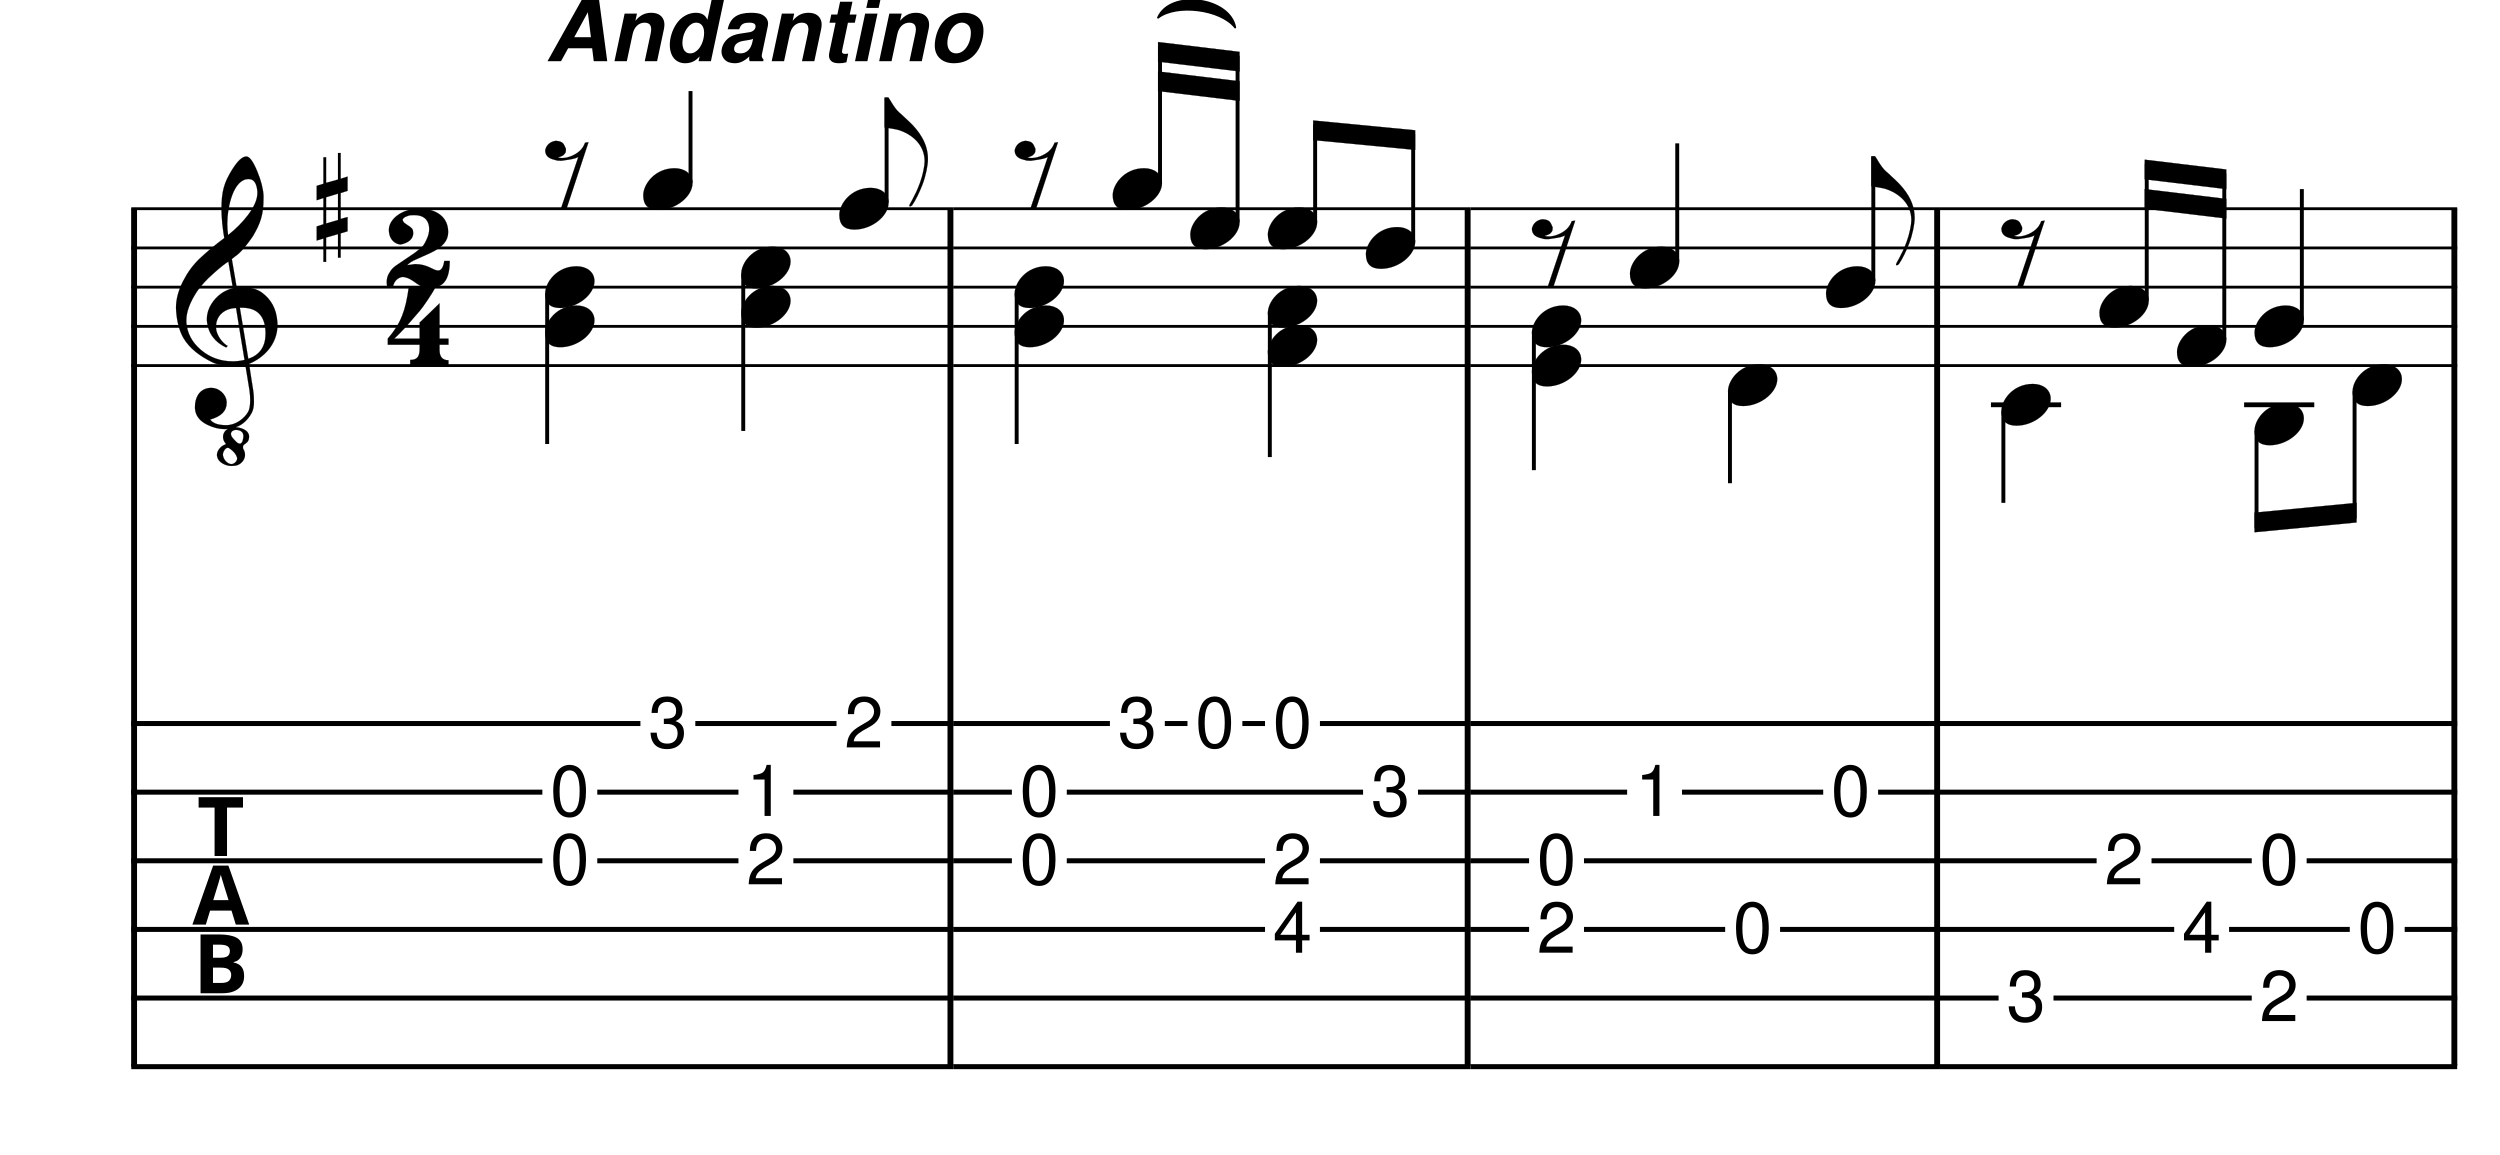
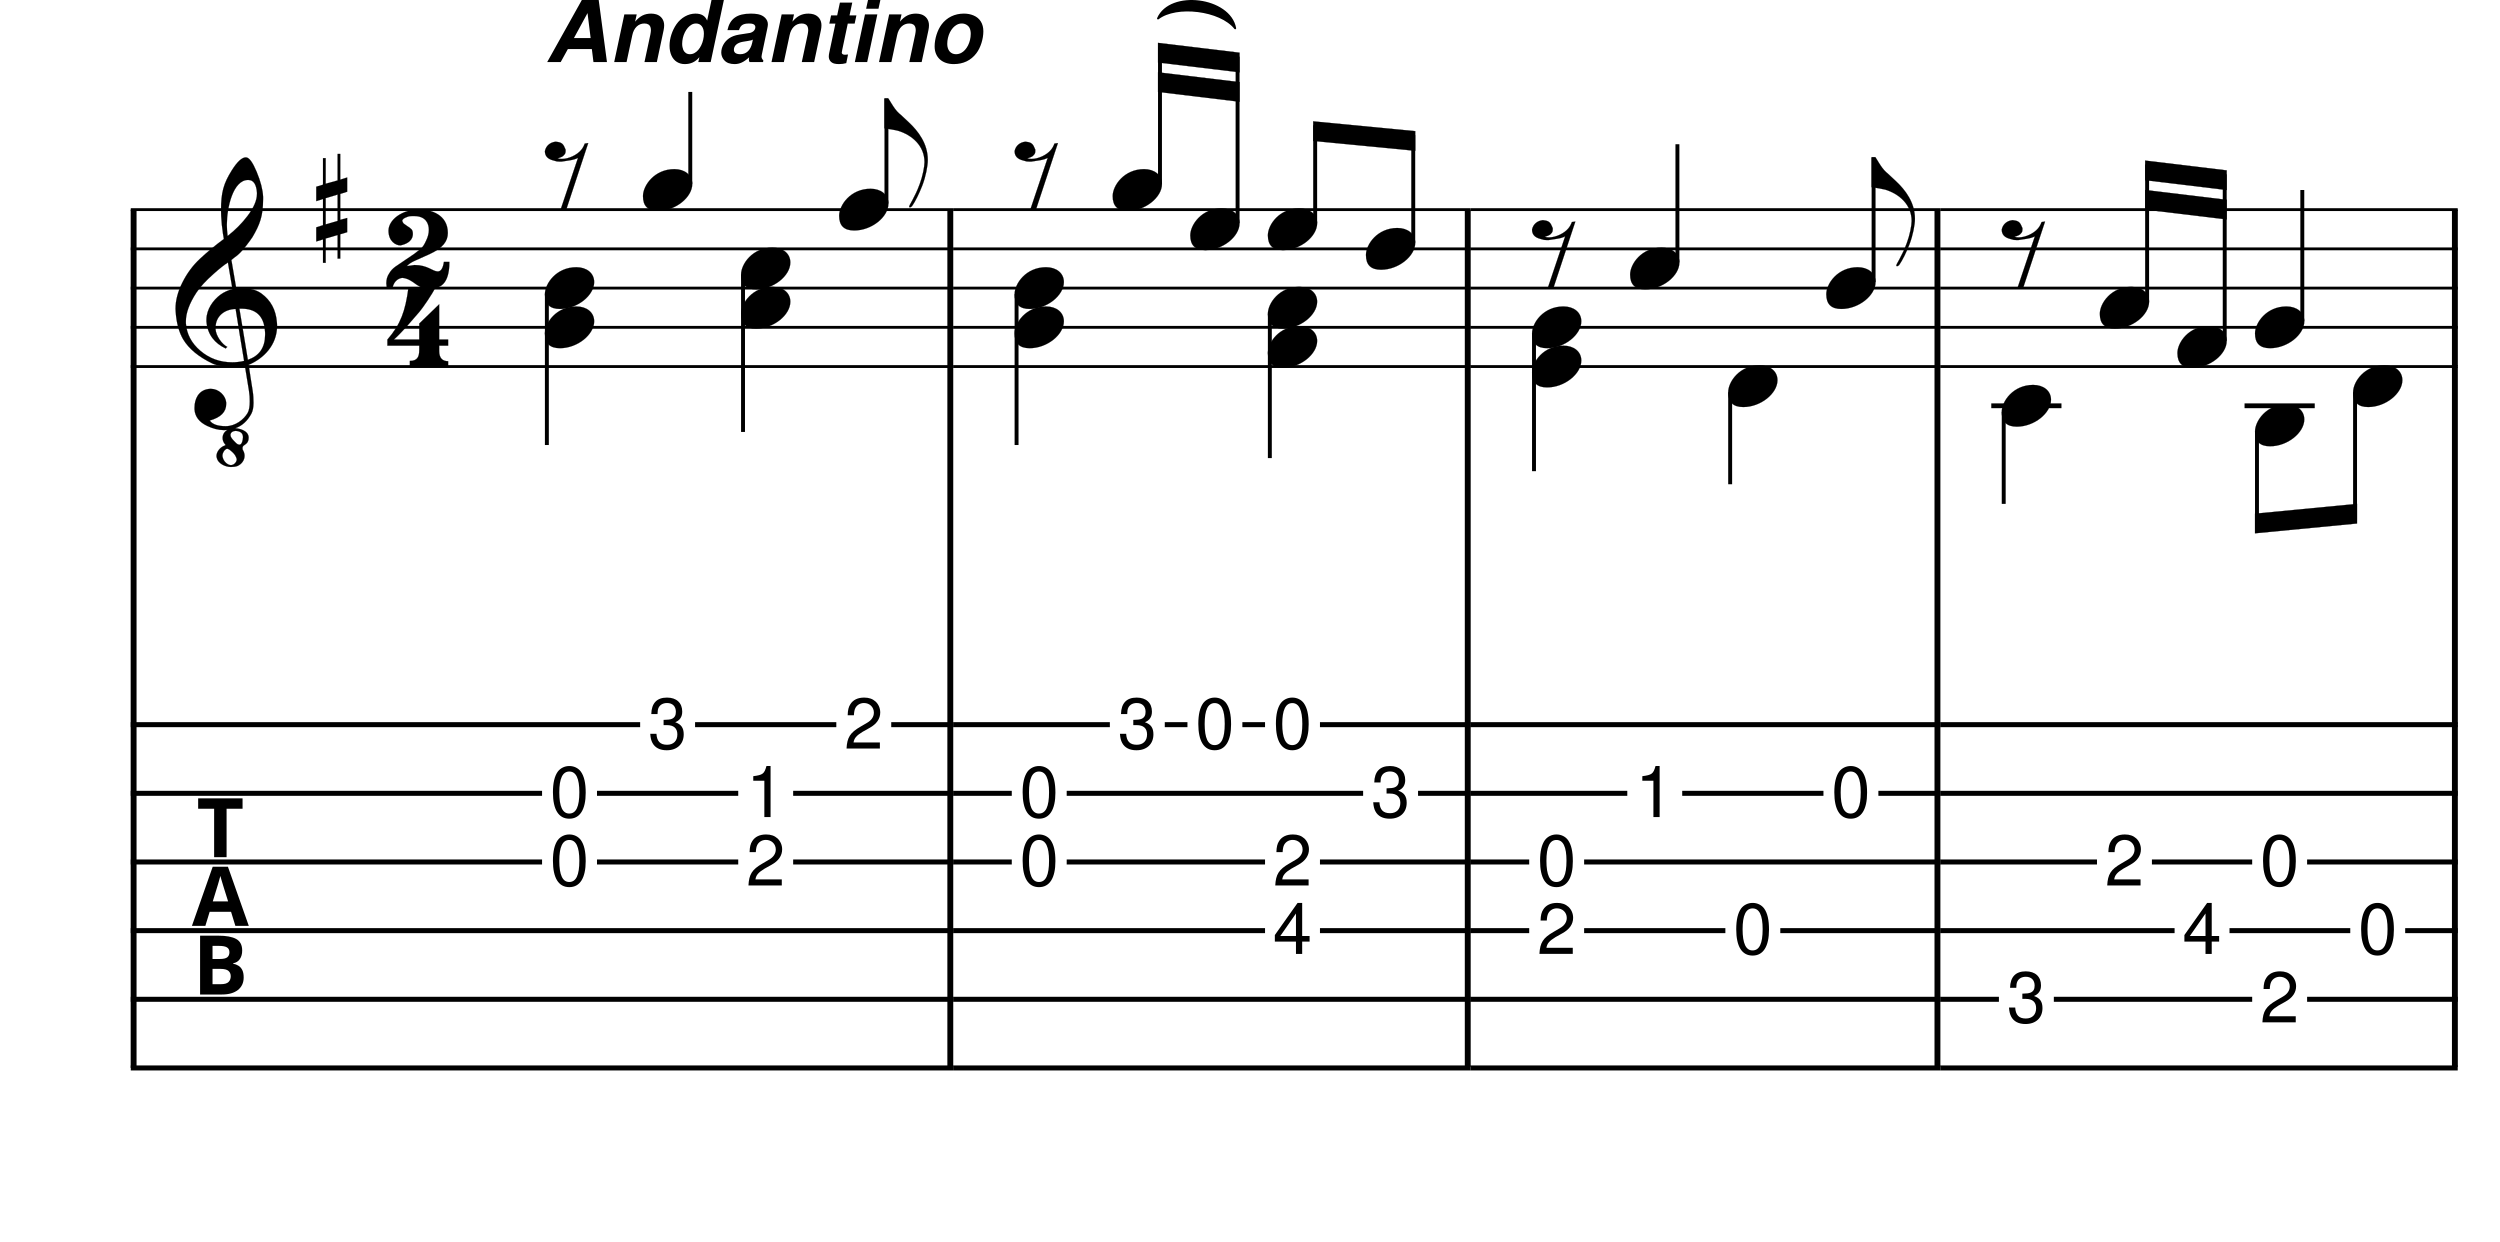
- <svg xmlns="http://www.w3.org/2000/svg" xmlns:xlink="http://www.w3.org/1999/xlink" viewBox="0 0 459 212" version="1.1" overflow="visible" id="w1es90yw">
+ <svg xmlns="http://www.w3.org/2000/svg" xmlns:xlink="http://www.w3.org/1999/xlink" viewBox="0 0 459 228" version="1.1" overflow="visible" id="x1m8pgwc">
  <defs>
-     <g id="E052-w1es90yw">
+     <g id="E052-x1m8pgwc">
      <path transform="scale(1,-1)" d="M382 117c-72 -2 -128 -47 -128 -120v-7c2 -46 43 -99 75 -115c-3 -2 -7 -5 -10 -10c-70 33 -116 88 -123 172v11c0 68 44 126 88 159c23 17 49 29 78 36l-29 170c-21 -13 -52 -37 -92 -73c-50 -44 -86 -84 -109 -119c-45 -69 -67 -130 -67 -182v-13 c5 -68 35 -127 93 -176s125 -73 203 -73c25 0 50 3 75 9c-19 111 -36 221 -54 331zM406 119l54 -326c73 25 110 78 110 161c0 7 0 15 -1 23c-7 95 -57 142 -151 142h-12zM461 939c-95 0 -135 -175 -135 -286c0 -24 2 -48 5 -71c50 39 92 82 127 128c40 53 60 100 60 140v8 c-4 53 -22 81 -55 81h-2zM441 -245c-23 -4 -48 -6 -76 -6c-59 0 -102 7 -130 20c-88 42 -150 93 -187 154c-26 44 -43 103 -48 176c0 6 -1 13 -1 19c0 54 15 111 45 170c29 57 65 106 110 148s96 85 153 127c-3 16 -8 46 -13 92c-4 43 -5 73 -5 89c0 117 16 172 69 257 c34 54 64 82 89 82c21 0 43 -30 69 -92s39 -115 41 -159v-15c0 -109 -21 -162 -67 -241c-13 -20 -63 -90 -98 -118c-13 -9 -25 -19 -37 -29l31 -181c8 1 18 2 28 2c58 0 102 -12 133 -35c59 -43 92 -104 98 -184c1 -7 1 -15 1 -22c0 -123 -87 -209 -181 -248 c8 -57 17 -110 25 -162c5 -31 6 -58 6 -80c0 -30 -5 -53 -14 -70c-25 -46 -59 -77 -102 -92c21 -1 85 -13 85 -60c0 -35 -22 -43 -31 -50c-6 -5 -8 -10 -8 -16s0 -11 4 -16c6 -11 9 -22 9 -34c0 -27 -18 -53 -46 -65c-11 -4 -27 -6 -41 -6c-34 0 -82 21 -90 58 c-1 5 -2 8 -2 12c0 28 25 57 51 66c4 1 6 2 6 5c0 2 -1 3 -2 3c-11 13 -16 27 -16 41c0 21 11 40 30 51h-5c-5 0 -11 -1 -16 -1c-37 0 -72 10 -108 27c-50 24 -77 59 -80 105v11c0 29 7 55 20 76c18 28 45 42 79 44h6c49 0 93 -42 97 -87v-9c0 -51 -34 -86 -105 -106 c17 -24 51 -36 102 -36c62 0 116 43 140 85c9 16 13 41 13 74c0 20 -1 42 -5 67c-8 53 -18 106 -26 159zM315 -781c-3 -2 -6 -5 -7 -8c-6 -8 -10 -19 -10 -30c0 -2 0 -4 1 -7c7 -32 34 -52 53 -52c20 0 37 20 37 36c0 5 -2 9 -4 14c-5 13 -14 24 -25 34c-6 5 -11 10 -17 14 c-4 2 -9 6 -14 6c-6 0 -11 -3 -14 -7zM349 -685c0 -14 10 -25 18 -34c8 -8 16 -18 26 -25c5 -2 10 -4 13 -4c17 0 22 30 23 48c0 9 -3 20 -9 26c-8 9 -23 14 -40 14c-15 -1 -29 -8 -31 -25z" />
    </g>
-     <g id="E262-w1es90yw">
+     <g id="E262-x1m8pgwc">
      <path transform="scale(1,-1)" d="M136 186v169h17v-164l44 14v-91l-44 -14v-165l44 12v-91l-44 -13v-155h-17v150l-76 -22v-155h-17v149l-43 -13v90l43 14v167l-43 -14v92l43 13v169h17v-163zM60 73v-167l76 22v168z" />
    </g>
-     <g id="E082-w1es90yw">
+     <g id="E082-x1m8pgwc">
      <path transform="scale(1,-1)" d="M124 -185c-18 0 -55 -14 -65 -65h-36l-3 30c0 25 6 45 18 63c11 19 22 30 39 43l121 82l37 29c15 11 27 29 38 54c12 24 18 47 18 70c0 40 -19 88 -94 88c-25 0 -32 0 -50 -8c-14 -5 -23 -12 -26 -22c3 -9 7 -15 10 -18l24 -17c12 -7 17 -11 27 -21c5 -7 7 -16 7 -27 c0 -12 0 -57 -79 -74c-30 0 -76 26 -76 94c0 66 81 135 197 135c72 0 181 -32 181 -150c0 -53 -32 -95 -113 -133l-91 -41c-26 -11 -45 -23 -57 -37l49 7c84 0 115 -41 148 -41c20 0 33 20 39 61h35c0 -152 -68 -168 -114 -168c-17 0 -65 0 -79 7h10l-28 17 c-49 37 -69 40 -87 42z" />
    </g>
-     <g id="E084-w1es90yw">
+     <g id="E084-x1m8pgwc">
      <path transform="scale(1,-1)" d="M20 -78c84 97 114 180 134 329h170c-13 -32 -82 -132 -99 -151l-84 -97c-33 -36 -59 -63 -80 -81h162v102l127 123v-225h57v-39h-57v-34c0 -43 19 -65 57 -65v-34h-244v36c48 0 60 26 60 70v27h-203v39z" />
    </g>
-     <g id="E4E6-w1es90yw">
+     <g id="E4E6-x1m8pgwc">
      <path transform="scale(1,-1)" d="M0 123c7 34 33 56 69 60c29 -3 43 -9 53 -29c4 -8 7 -15 10 -22c0 -21 -1 -25 -11 -35c-5 -8 -18 -14 -40 -20l12 -3l15 -1c44 0 97 26 122 56c10 11 18 26 24 42c7 1 15 2 22 3l-140 -424h-36l111 330c-10 -6 -27 -12 -53 -16l-52 -8h-10l-20 1c-1 0 -8 3 -21 6 c-37 9 -55 28 -55 60z" />
    </g>
-     <g id="E0A4-w1es90yw">
+     <g id="E0A4-x1m8pgwc">
      <path transform="scale(1,-1)" d="M0 -39c0 68 73 172 200 172c66 0 114 -37 114 -95c0 -84 -106 -171 -218 -171c-64 0 -96 30 -96 94z" />
    </g>
-     <g id="E240-w1es90yw">
+     <g id="E240-x1m8pgwc">
      <path transform="scale(1,-1)" d="M179 -646c15 29 29 55 46 102c18 49 30 108 30 138c0 105 -80 173 -168 200c-18 5 -47 9 -87 16v190h22c8 0 33 -61 71 -95c4 -3 -2 3 61 -56c62 -58 122 -137 122 -241c0 -38 -13 -106 -35 -163c-20 -51 -43 -99 -66 -132c-6 -5 -10 -7 -13 -7s-5 2 -5 5l4 10 c1 3 14 25 18 33z" />
    </g>
-     <g id="E06D-w1es90yw">
+     <g id="E06D-x1m8pgwc">
      <path transform="scale(1,-1)" d="M18 697v53h369v-53h-154v-418h-60v418h-155zM111 -94l-50 -141h-64l168 470h78l165 -470h-67l-49 141h-181zM276 -43l-73 214l-77 -214h150zM27 -750v471h191c89 0 139 -51 139 -120c0 -47 -22 -82 -65 -102c60 -23 86 -58 86 -114c0 -78 -54 -135 -139 -135h-212z M203 -332h-116v-150h116c67 0 94 27 94 75s-27 75 -94 75zM234 -535h-147v-162h147c56 0 84 36 84 81c0 46 -28 81 -84 81z" />
    </g>
-     <g id="E242-w1es90yw">
+     <g id="E242-x1m8pgwc">
      <path transform="scale(1,-1)" d="M206 -748c32 48 49 100 49 149c0 89 -55 168 -168 203c-18 5 -47 9 -87 16v190v190h22c8 0 33 -61 71 -95c4 -3 -2 3 61 -56c62 -58 122 -137 122 -241c0 -32 -7 -65 -17 -96c11 -29 17 -60 17 -94c0 -71 -32 -148 -67 -190c-6 -5 -10 -7 -13 -7s-5 2 -5 5l4 10 c1 3 6 8 11 16zM248 -463c4 18 7 38 7 57c0 105 -80 173 -168 200c-11 3 -27 6 -47 9c9 -17 23 -61 53 -88c4 -3 -2 3 61 -56c36 -33 71 -74 94 -122z" />
    </g>
+     <g id="E241-x1m8pgwc">
+       <path transform="scale(1,-1)" d="M179 646c-4 8 -17 30 -18 33l-4 10c0 3 2 5 5 5s7 -2 13 -7c23 -33 46 -81 66 -132c22 -57 35 -125 35 -163c0 -104 -60 -183 -122 -241c-63 -59 -57 -53 -61 -56c-38 -34 -63 -95 -71 -95h-22v190c40 7 69 11 87 16c88 27 168 95 168 200c0 30 -12 89 -30 138 c-17 47 -31 73 -46 102z" />
+     </g>
  </defs>
-   <style type="text/css">#w1es90yw g.ending, #w1es90yw g.fing, #w1es90yw g.reh, #w1es90yw g.tempo {font-weight:bold;}#w1es90yw g.dir, #w1es90yw g.dynam, #w1es90yw g.mNum {font-style:italic;}#w1es90yw g.label {font-weight:normal;}#w1es90yw ellipse, #w1es90yw path, #w1es90yw polygon, #w1es90yw polyline, #w1es90yw rect {stroke:currentColor}#w1es90yw g.cursor {fill:dodgerblue; color:dodgerblue;}#w1es90yw g.cursor.chord {fill:limegreen; color:limegreen;}</style>
-   <svg class="definition-scale" color="black" font-family="Helvetica, Arial, DejaVu Sans, sans-serif" viewBox="0 0 11470 5300">
+   <style type="text/css">#x1m8pgwc g.ending, #x1m8pgwc g.fing, #x1m8pgwc g.reh, #x1m8pgwc g.tempo {font-weight:bold;}#x1m8pgwc g.dir, #x1m8pgwc g.dynam, #x1m8pgwc g.mNum {font-style:italic;}#x1m8pgwc g.label {font-weight:normal;}#x1m8pgwc ellipse, #x1m8pgwc path, #x1m8pgwc polygon, #x1m8pgwc polyline, #x1m8pgwc rect {stroke:currentColor}#x1m8pgwc g.cursor {fill:dodgerblue; color:dodgerblue;}#x1m8pgwc g.cursor.chord {fill:limegreen; color:limegreen;}</style>
+   <svg class="definition-scale" color="black" font-family="Helvetica, Arial, DejaVu Sans, sans-serif" viewBox="0 0 11470 5690">
    <g class="page-margin" transform="translate(600, 0)">
      <g data-class="score" class="score pageMilestone">
            </g>
      <g data-class="system" class="system">
        <path d="M13 958 L13 4896" stroke-width="27" />
        <g data-class="measure" class="measure">
          <g data-class="staff" class="staff">
            <path d="M0 958 L3773 958" stroke-width="13" />
            <path d="M0 1138 L3773 1138" stroke-width="13" />
            <path d="M0 1318 L3773 1318" stroke-width="13" />
            <path d="M0 1498 L3773 1498" stroke-width="13" />
            <path d="M0 1678 L3773 1678" stroke-width="13" />
            <g data-class="clef" class="clef">
-               <use xlink:href="#E052-w1es90yw" transform="translate(206, 1498) scale(0.72, 0.72)" />
+               <use xlink:href="#E052-x1m8pgwc" transform="translate(206, 1498) scale(0.72, 0.72)" />
            </g>
            <g data-class="keySig" class="keySig">
              <g data-class="keyAccid" class="keyAccid">
-                 <use xlink:href="#E262-w1es90yw" transform="translate(851, 958) scale(0.72, 0.72)" />
+                 <use xlink:href="#E262-x1m8pgwc" transform="translate(851, 958) scale(0.72, 0.72)" />
              </g>
            </g>
            <g data-class="meterSig" class="meterSig">
-               <use xlink:href="#E082-w1es90yw" transform="translate(1158, 1138) scale(0.72, 0.72)" />
-               <use xlink:href="#E084-w1es90yw" transform="translate(1163, 1498) scale(0.72, 0.72)" />
+               <use xlink:href="#E082-x1m8pgwc" transform="translate(1158, 1138) scale(0.72, 0.72)" />
+               <use xlink:href="#E084-x1m8pgwc" transform="translate(1163, 1498) scale(0.72, 0.72)" />
            </g>
            <g data-class="layer" class="layer">
              <g data-class="rest" class="rest">
-                 <use xlink:href="#E4E6-w1es90yw" transform="translate(1900, 778) scale(0.72, 0.72)" />
+                 <use xlink:href="#E4E6-x1m8pgwc" transform="translate(1900, 778) scale(0.72, 0.72)" />
              </g>
              <g data-class="note" class="note">
                <g data-class="notehead" class="notehead">
-                   <use xlink:href="#E0A4-w1es90yw" transform="translate(2350, 868) scale(0.72, 0.72)" />
+                   <use xlink:href="#E0A4-x1m8pgwc" transform="translate(2350, 868) scale(0.72, 0.72)" />
                </g>
                <g data-class="stem" class="stem">
                  <path d="M2567 840 L2567 418" stroke-width="18" />
                </g>
              </g>
              <g data-class="note" class="note">
                <g data-class="notehead" class="notehead">
-                   <use xlink:href="#E0A4-w1es90yw" transform="translate(3250, 958) scale(0.72, 0.72)" />
+                   <use xlink:href="#E0A4-x1m8pgwc" transform="translate(3250, 958) scale(0.72, 0.72)" />
                </g>
                <g data-class="stem" class="stem">
                  <path d="M3467 930 L3467 448" stroke-width="18" />
                  <g data-class="flag" class="flag">
-                     <use xlink:href="#E240-w1es90yw" transform="translate(3458, 448) scale(0.72, 0.72)" />
+                     <use xlink:href="#E240-x1m8pgwc" transform="translate(3458, 448) scale(0.72, 0.72)" />
                  </g>
                </g>
                <g data-class="accid" class="accid" />
              </g>
            </g>
            <g data-class="layer" class="layer">
              <g data-class="chord" class="chord">
                <g data-class="stem" class="stem">
                  <path d="M1909 1346 L1909 2038" stroke-width="18" />
                </g>
                <g data-class="note" class="note">
                  <g data-class="notehead" class="notehead">
-                     <use xlink:href="#E0A4-w1es90yw" transform="translate(1900, 1498) scale(0.72, 0.72)" />
-                   </g>
-                 </g>
-                 <g data-class="note" class="note">
-                   <g data-class="notehead" class="notehead">
-                     <use xlink:href="#E0A4-w1es90yw" transform="translate(1900, 1318) scale(0.72, 0.72)" />
+                     <use xlink:href="#E0A4-x1m8pgwc" transform="translate(1900, 1498) scale(0.72, 0.72)" />
+                   </g>
+                 </g>
+                 <g data-class="note" class="note">
+                   <g data-class="notehead" class="notehead">
+                     <use xlink:href="#E0A4-x1m8pgwc" transform="translate(1900, 1318) scale(0.72, 0.72)" />
                  </g>
                </g>
              </g>
              <g data-class="chord" class="chord">
                <g data-class="stem" class="stem">
                  <path d="M2809 1256 L2809 1978" stroke-width="18" />
                </g>
                <g data-class="note" class="note">
                  <g data-class="notehead" class="notehead">
-                     <use xlink:href="#E0A4-w1es90yw" transform="translate(2800, 1408) scale(0.72, 0.72)" />
-                   </g>
-                 </g>
-                 <g data-class="note" class="note">
-                   <g data-class="notehead" class="notehead">
-                     <use xlink:href="#E0A4-w1es90yw" transform="translate(2800, 1228) scale(0.72, 0.72)" />
+                     <use xlink:href="#E0A4-x1m8pgwc" transform="translate(2800, 1408) scale(0.72, 0.72)" />
+                   </g>
+                 </g>
+                 <g data-class="note" class="note">
+                   <g data-class="notehead" class="notehead">
+                     <use xlink:href="#E0A4-x1m8pgwc" transform="translate(2800, 1228) scale(0.72, 0.72)" />
                  </g>
                </g>
              </g>
            </g>
          </g>
          <g data-class="staff" class="staff">
            <path d="M0 3321 L2337 3321" stroke-width="23" />
            <path d="M2589 3321 L3237 3321" stroke-width="23" />
            <path d="M3489 3321 L3773 3321" stroke-width="23" />
            <path d="M0 3636 L1887 3636" stroke-width="23" />
            <path d="M2139 3636 L2787 3636" stroke-width="23" />
            <path d="M3039 3636 L3773 3636" stroke-width="23" />
            <path d="M0 3951 L1887 3951" stroke-width="23" />
            <path d="M2139 3951 L2787 3951" stroke-width="23" />
            <path d="M3039 3951 L3773 3951" stroke-width="23" />
            <path d="M0 4266 L3773 4266" stroke-width="23" />
            <path d="M0 4581 L3773 4581" stroke-width="23" />
            <path d="M0 4896 L3773 4896" stroke-width="23" />
            <g data-class="clef" class="clef">
              <text x="411" y="3929" text-anchor="middle" font-family="sans-serif" font-weight="bold" font-size="378px" fill="#000000" stroke="none">T</text>
              <text x="411" y="4244" text-anchor="middle" font-family="sans-serif" font-weight="bold" font-size="378px" fill="#000000" stroke="none">A</text>
              <text x="411" y="4559" text-anchor="middle" font-family="sans-serif" font-weight="bold" font-size="378px" fill="#000000" stroke="none">B</text>
            </g>
            <g data-class="layer" class="layer">
              <g data-class="space" class="space" />
              <g data-class="tabGrp" class="tabGrp">
                <g data-class="tabDurSym" class="tabDurSym">
                  <g data-class="stem" class="stem">
                    <path d="M2463 3164 L2463 2536" stroke-width="31" />
                  </g>
                </g>
                <g data-class="note" class="note">
                  <text x="2463" y="3431" text-anchor="middle" font-size="0px">
                    <tspan font-size="324px">3</tspan>
                  </text>
                </g>
              </g>
              <g data-class="tabGrp" class="tabGrp">
                <g data-class="tabDurSym" class="tabDurSym">
                  <g data-class="stem" class="stem">
                    <path d="M3363 3164 L3363 2536" stroke-width="31" />
                    <g data-class="flag" class="flag">
-                       <use xlink:href="#E240-w1es90yw" transform="translate(3348, 2536) scale(0.72, 0.72)" />
+                       <use xlink:href="#E240-x1m8pgwc" transform="translate(3348, 2536) scale(0.72, 0.72)" />
                    </g>
                  </g>
                </g>
                <g data-class="note" class="note">
                  <text x="3363" y="3431" text-anchor="middle" font-size="0px">
                    <tspan font-size="324px">2</tspan>
                  </text>
                  <g data-class="accid" class="accid" />
                </g>
              </g>
            </g>
            <g data-class="layer" class="layer">
              <g data-class="tabGrp" class="tabGrp">
                <g data-class="tabDurSym" class="tabDurSym">
                  <g data-class="stem" class="stem">
-                     <path d="M2013 3164 L2013 2536" stroke-width="31" />
+                     <path d="M2013 5053 L2013 5681" stroke-width="31" />
                  </g>
                </g>
                <g data-class="note" class="note">
                  <text x="2013" y="3745" text-anchor="middle" font-size="0px">
                    <tspan font-size="324px">0</tspan>
                  </text>
                </g>
                <g data-class="note" class="note">
                  <text x="2013" y="4059" text-anchor="middle" font-size="0px">
                    <tspan font-size="324px">0</tspan>
                  </text>
                </g>
              </g>
              <g data-class="tabGrp" class="tabGrp">
                <g data-class="tabDurSym" class="tabDurSym">
                  <g data-class="stem" class="stem">
-                     <path d="M2913 3164 L2913 2536" stroke-width="31" />
+                     <path d="M2913 5053 L2913 5681" stroke-width="31" />
                  </g>
                </g>
                <g data-class="note" class="note">
                  <text x="2913" y="3745" text-anchor="middle" font-size="0px">
                    <tspan font-size="324px">1</tspan>
                  </text>
                </g>
                <g data-class="note" class="note">
                  <text x="2913" y="4059" text-anchor="middle" font-size="0px">
                    <tspan font-size="324px">2</tspan>
                  </text>
                </g>
              </g>
            </g>
          </g>
          <g data-class="dir" class="dir">
            <text x="1900" y="281" font-size="0px">
              <tspan data-class="rend" class="rend" font-weight="bold">
                <tspan data-class="text" class="text">
                  <tspan font-size="405px">Andantino</tspan>
                </tspan>
              </tspan>
            </text>
          </g>
          <g data-class="barLine" class="barLine">
            <path d="M3760 958 L3760 1678" stroke-width="27" />
            <path d="M3760 3321 L3760 4891" stroke-width="27" />
            <path d="M3760 1678 L3760 3321" stroke-width="27" />
          </g>
        </g>
        <g data-class="measure" class="measure">
          <g data-class="staff" class="staff">
            <path d="M3773 958 L6147 958" stroke-width="13" />
            <path d="M3773 1138 L6147 1138" stroke-width="13" />
            <path d="M3773 1318 L6147 1318" stroke-width="13" />
            <path d="M3773 1498 L6147 1498" stroke-width="13" />
            <path d="M3773 1678 L6147 1678" stroke-width="13" />
            <g data-class="layer" class="layer">
              <g data-class="rest" class="rest">
-                 <use xlink:href="#E4E6-w1es90yw" transform="translate(4055, 778) scale(0.72, 0.72)" />
+                 <use xlink:href="#E4E6-x1m8pgwc" transform="translate(4055, 778) scale(0.72, 0.72)" />
              </g>
              <g data-class="beam" class="beam">
                <polygon points="4713,193 5087,238 5087,328 4713,283" />
                <polygon points="4713,328 5087,373 5087,463 4713,418" />
                <g data-class="note" class="note">
                  <g data-class="notehead" class="notehead">
-                     <use xlink:href="#E0A4-w1es90yw" transform="translate(4505, 868) scale(0.72, 0.72)" />
+                     <use xlink:href="#E0A4-x1m8pgwc" transform="translate(4505, 868) scale(0.72, 0.72)" />
                  </g>
                  <g data-class="stem" class="stem">
                    <path d="M4722 840 L4722 211" stroke-width="18" />
                  </g>
                </g>
                <g data-class="note" class="note">
                  <g data-class="notehead" class="notehead">
-                     <use xlink:href="#E0A4-w1es90yw" transform="translate(4861, 1048) scale(0.72, 0.72)" />
+                     <use xlink:href="#E0A4-x1m8pgwc" transform="translate(4861, 1048) scale(0.72, 0.72)" />
                  </g>
                  <g data-class="stem" class="stem">
                    <path d="M5078 1020 L5078 256" stroke-width="18" />
                  </g>
                </g>
              </g>
              <g data-class="beam" class="beam">
                <polygon points="5425,553 5893,598 5893,688 5425,643" />
                <g data-class="note" class="note">
                  <g data-class="notehead" class="notehead">
-                     <use xlink:href="#E0A4-w1es90yw" transform="translate(5217, 1048) scale(0.72, 0.72)" />
+                     <use xlink:href="#E0A4-x1m8pgwc" transform="translate(5217, 1048) scale(0.72, 0.72)" />
                  </g>
                  <g data-class="stem" class="stem">
                    <path d="M5434 1020 L5434 571" stroke-width="18" />
                  </g>
                </g>
                <g data-class="note" class="note">
                  <g data-class="notehead" class="notehead">
-                     <use xlink:href="#E0A4-w1es90yw" transform="translate(5667, 1138) scale(0.72, 0.72)" />
+                     <use xlink:href="#E0A4-x1m8pgwc" transform="translate(5667, 1138) scale(0.72, 0.72)" />
                  </g>
                  <g data-class="stem" class="stem">
                    <path d="M5884 1110 L5884 616" stroke-width="18" />
                  </g>
                </g>
              </g>
            </g>
            <g data-class="layer" class="layer">
              <g data-class="chord" class="chord">
                <g data-class="stem" class="stem">
                  <path d="M4064 1346 L4064 2038" stroke-width="18" />
                </g>
                <g data-class="note" class="note">
                  <g data-class="notehead" class="notehead">
-                     <use xlink:href="#E0A4-w1es90yw" transform="translate(4055, 1498) scale(0.72, 0.72)" />
-                   </g>
-                 </g>
-                 <g data-class="note" class="note">
-                   <g data-class="notehead" class="notehead">
-                     <use xlink:href="#E0A4-w1es90yw" transform="translate(4055, 1318) scale(0.72, 0.72)" />
+                     <use xlink:href="#E0A4-x1m8pgwc" transform="translate(4055, 1498) scale(0.72, 0.72)" />
+                   </g>
+                 </g>
+                 <g data-class="note" class="note">
+                   <g data-class="notehead" class="notehead">
+                     <use xlink:href="#E0A4-x1m8pgwc" transform="translate(4055, 1318) scale(0.72, 0.72)" />
                  </g>
                </g>
              </g>
              <g data-class="chord" class="chord">
                <g data-class="stem" class="stem">
                  <path d="M5226 1436 L5226 2098" stroke-width="18" />
                </g>
                <g data-class="note" class="note">
                  <g data-class="notehead" class="notehead">
-                     <use xlink:href="#E0A4-w1es90yw" transform="translate(5217, 1588) scale(0.72, 0.72)" />
+                     <use xlink:href="#E0A4-x1m8pgwc" transform="translate(5217, 1588) scale(0.72, 0.72)" />
                  </g>
                  <g data-class="accid" class="accid" />
                </g>
                <g data-class="note" class="note">
                  <g data-class="notehead" class="notehead">
-                     <use xlink:href="#E0A4-w1es90yw" transform="translate(5217, 1408) scale(0.72, 0.72)" />
+                     <use xlink:href="#E0A4-x1m8pgwc" transform="translate(5217, 1408) scale(0.72, 0.72)" />
                  </g>
                </g>
              </g>
            </g>
          </g>
          <g data-class="staff" class="staff">
            <path d="M3773 3321 L4492 3321" stroke-width="23" />
            <path d="M4744 3321 L4848 3321" stroke-width="23" />
            <path d="M5100 3321 L5204 3321" stroke-width="23" />
            <path d="M5456 3321 L6147 3321" stroke-width="23" />
            <path d="M3773 3636 L4042 3636" stroke-width="23" />
            <path d="M4294 3636 L5654 3636" stroke-width="23" />
            <path d="M5906 3636 L6147 3636" stroke-width="23" />
            <path d="M3773 3951 L4042 3951" stroke-width="23" />
            <path d="M4294 3951 L5204 3951" stroke-width="23" />
            <path d="M5456 3951 L6147 3951" stroke-width="23" />
            <path d="M3773 4266 L5204 4266" stroke-width="23" />
            <path d="M5456 4266 L6147 4266" stroke-width="23" />
            <path d="M3773 4581 L6147 4581" stroke-width="23" />
            <path d="M3773 4896 L6147 4896" stroke-width="23" />
            <g data-class="layer" class="layer">
              <g data-class="space" class="space" />
              <g data-class="tabGrp" class="tabGrp">
                <g data-class="tabDurSym" class="tabDurSym">
                  <g data-class="stem" class="stem">
                    <path d="M4618 3164 L4618 2536" stroke-width="31" />
                    <g data-class="flag" class="flag">
-                       <use xlink:href="#E242-w1es90yw" transform="translate(4603, 2536) scale(0.72, 0.72)" />
+                       <use xlink:href="#E242-x1m8pgwc" transform="translate(4603, 2536) scale(0.72, 0.72)" />
                    </g>
                  </g>
                </g>
                <g data-class="note" class="note">
                  <text x="4618" y="3431" text-anchor="middle" font-size="0px">
                    <tspan font-size="324px">3</tspan>
                  </text>
                </g>
              </g>
              <g data-class="tabGrp" class="tabGrp">
                <g data-class="tabDurSym" class="tabDurSym">
                  <g data-class="stem" class="stem">
                    <path d="M4974 3164 L4974 2536" stroke-width="31" />
                    <g data-class="flag" class="flag">
-                       <use xlink:href="#E242-w1es90yw" transform="translate(4959, 2536) scale(0.72, 0.72)" />
+                       <use xlink:href="#E242-x1m8pgwc" transform="translate(4959, 2536) scale(0.72, 0.72)" />
                    </g>
                  </g>
                </g>
                <g data-class="note" class="note">
                  <text x="4974" y="3431" text-anchor="middle" font-size="0px">
                    <tspan font-size="324px">0</tspan>
                  </text>
                </g>
              </g>
              <g data-class="tabGrp" class="tabGrp">
                <g data-class="tabDurSym" class="tabDurSym">
                  <g data-class="stem" class="stem">
                    <path d="M5330 3164 L5330 2536" stroke-width="31" />
                    <g data-class="flag" class="flag">
-                       <use xlink:href="#E240-w1es90yw" transform="translate(5315, 2536) scale(0.72, 0.72)" />
+                       <use xlink:href="#E240-x1m8pgwc" transform="translate(5315, 2536) scale(0.72, 0.72)" />
                    </g>
                  </g>
                </g>
                <g data-class="note" class="note">
                  <text x="5330" y="3431" text-anchor="middle" font-size="0px">
                    <tspan font-size="324px">0</tspan>
                  </text>
                </g>
              </g>
              <g data-class="tabGrp" class="tabGrp">
                <g data-class="tabDurSym" class="tabDurSym">
                  <g data-class="stem" class="stem">
                    <path d="M5780 3164 L5780 2536" stroke-width="31" />
                    <g data-class="flag" class="flag">
-                       <use xlink:href="#E240-w1es90yw" transform="translate(5765, 2536) scale(0.72, 0.72)" />
+                       <use xlink:href="#E240-x1m8pgwc" transform="translate(5765, 2536) scale(0.72, 0.72)" />
                    </g>
                  </g>
                </g>
                <g data-class="note" class="note">
                  <text x="5780" y="3745" text-anchor="middle" font-size="0px">
                    <tspan font-size="324px">3</tspan>
                  </text>
                </g>
              </g>
            </g>
            <g data-class="layer" class="layer">
              <g data-class="tabGrp" class="tabGrp">
                <g data-class="tabDurSym" class="tabDurSym">
                  <g data-class="stem" class="stem">
-                     <path d="M4168 3164 L4168 2536" stroke-width="31" />
+                     <path d="M4168 5053 L4168 5681" stroke-width="31" />
                  </g>
                </g>
                <g data-class="note" class="note">
                  <text x="4168" y="3745" text-anchor="middle" font-size="0px">
                    <tspan font-size="324px">0</tspan>
                  </text>
                </g>
                <g data-class="note" class="note">
                  <text x="4168" y="4059" text-anchor="middle" font-size="0px">
                    <tspan font-size="324px">0</tspan>
                  </text>
                </g>
              </g>
              <g data-class="tabGrp" class="tabGrp">
                <g data-class="tabDurSym" class="tabDurSym">
                  <g data-class="stem" class="stem">
-                     <path d="M5330 3164 L5330 2536" stroke-width="31" />
+                     <path d="M5330 5053 L5330 5681" stroke-width="31" />
                  </g>
                </g>
                <g data-class="note" class="note">
                  <text x="5330" y="4059" text-anchor="middle" font-size="0px">
                    <tspan font-size="324px">2</tspan>
                  </text>
                </g>
                <g data-class="note" class="note">
                  <text x="5330" y="4373" text-anchor="middle" font-size="0px">
                    <tspan font-size="324px">4</tspan>
                  </text>
                  <g data-class="accid" class="accid" />
                </g>
              </g>
            </g>
          </g>
          <g data-class="slur" class="slur">
            <path d="M4713,81 C4769,-48 5042,-13 5067,126 C5000,41 4797,16 4713,81" stroke-width="9" stroke-linecap="round" stroke-linejoin="round" />
          </g>
          <g data-class="barLine" class="barLine">
            <path d="M6134 958 L6134 1678" stroke-width="27" />
            <path d="M6134 3321 L6134 4891" stroke-width="27" />
            <path d="M6134 1678 L6134 3321" stroke-width="27" />
          </g>
        </g>
        <g data-class="measure" class="measure">
          <g data-class="staff" class="staff">
            <path d="M6147 958 L8302 958" stroke-width="13" />
            <path d="M6147 1138 L8302 1138" stroke-width="13" />
            <path d="M6147 1318 L8302 1318" stroke-width="13" />
            <path d="M6147 1498 L8302 1498" stroke-width="13" />
            <path d="M6147 1678 L8302 1678" stroke-width="13" />
            <g data-class="layer" class="layer">
              <g data-class="rest" class="rest">
-                 <use xlink:href="#E4E6-w1es90yw" transform="translate(6429, 1138) scale(0.72, 0.72)" />
+                 <use xlink:href="#E4E6-x1m8pgwc" transform="translate(6429, 1138) scale(0.72, 0.72)" />
              </g>
              <g data-class="note" class="note">
                <g data-class="notehead" class="notehead">
-                   <use xlink:href="#E0A4-w1es90yw" transform="translate(6879, 1228) scale(0.72, 0.72)" />
+                   <use xlink:href="#E0A4-x1m8pgwc" transform="translate(6879, 1228) scale(0.72, 0.72)" />
                </g>
                <g data-class="stem" class="stem">
                  <path d="M7096 1200 L7096 658" stroke-width="18" />
                </g>
              </g>
              <g data-class="note" class="note">
                <g data-class="notehead" class="notehead">
-                   <use xlink:href="#E0A4-w1es90yw" transform="translate(7779, 1318) scale(0.72, 0.72)" />
+                   <use xlink:href="#E0A4-x1m8pgwc" transform="translate(7779, 1318) scale(0.72, 0.72)" />
                </g>
                <g data-class="stem" class="stem">
                  <path d="M7996 1290 L7996 718" stroke-width="18" />
                  <g data-class="flag" class="flag">
-                     <use xlink:href="#E240-w1es90yw" transform="translate(7987, 718) scale(0.72, 0.72)" />
+                     <use xlink:href="#E240-x1m8pgwc" transform="translate(7987, 718) scale(0.72, 0.72)" />
                  </g>
                </g>
              </g>
            </g>
            <g data-class="layer" class="layer">
              <g data-class="chord" class="chord">
                <g data-class="stem" class="stem">
                  <path d="M6438 1526 L6438 2158" stroke-width="18" />
                </g>
                <g data-class="note" class="note">
                  <g data-class="notehead" class="notehead">
-                     <use xlink:href="#E0A4-w1es90yw" transform="translate(6429, 1678) scale(0.72, 0.72)" />
-                   </g>
-                 </g>
-                 <g data-class="note" class="note">
-                   <g data-class="notehead" class="notehead">
-                     <use xlink:href="#E0A4-w1es90yw" transform="translate(6429, 1498) scale(0.72, 0.72)" />
+                     <use xlink:href="#E0A4-x1m8pgwc" transform="translate(6429, 1678) scale(0.72, 0.72)" />
+                   </g>
+                 </g>
+                 <g data-class="note" class="note">
+                   <g data-class="notehead" class="notehead">
+                     <use xlink:href="#E0A4-x1m8pgwc" transform="translate(6429, 1498) scale(0.72, 0.72)" />
                  </g>
                </g>
              </g>
              <g data-class="note" class="note">
                <g data-class="notehead" class="notehead">
-                   <use xlink:href="#E0A4-w1es90yw" transform="translate(7329, 1768) scale(0.72, 0.72)" />
+                   <use xlink:href="#E0A4-x1m8pgwc" transform="translate(7329, 1768) scale(0.72, 0.72)" />
                </g>
                <g data-class="stem" class="stem">
                  <path d="M7338 1796 L7338 2218" stroke-width="18" />
                </g>
              </g>
            </g>
          </g>
          <g data-class="staff" class="staff">
            <path d="M6147 3321 L8302 3321" stroke-width="23" />
            <path d="M6147 3636 L6866 3636" stroke-width="23" />
            <path d="M7118 3636 L7766 3636" stroke-width="23" />
            <path d="M8018 3636 L8302 3636" stroke-width="23" />
            <path d="M6147 3951 L6416 3951" stroke-width="23" />
            <path d="M6668 3951 L8302 3951" stroke-width="23" />
            <path d="M6147 4266 L6416 4266" stroke-width="23" />
            <path d="M6668 4266 L7316 4266" stroke-width="23" />
            <path d="M7568 4266 L8302 4266" stroke-width="23" />
            <path d="M6147 4581 L8302 4581" stroke-width="23" />
            <path d="M6147 4896 L8302 4896" stroke-width="23" />
            <g data-class="layer" class="layer">
              <g data-class="space" class="space" />
              <g data-class="tabGrp" class="tabGrp">
                <g data-class="tabDurSym" class="tabDurSym">
                  <g data-class="stem" class="stem">
                    <path d="M6992 3164 L6992 2536" stroke-width="31" />
                  </g>
                </g>
                <g data-class="note" class="note">
                  <text x="6992" y="3745" text-anchor="middle" font-size="0px">
                    <tspan font-size="324px">1</tspan>
                  </text>
                </g>
              </g>
              <g data-class="tabGrp" class="tabGrp">
                <g data-class="tabDurSym" class="tabDurSym">
                  <g data-class="stem" class="stem">
                    <path d="M7892 3164 L7892 2536" stroke-width="31" />
                    <g data-class="flag" class="flag">
-                       <use xlink:href="#E240-w1es90yw" transform="translate(7877, 2536) scale(0.72, 0.72)" />
+                       <use xlink:href="#E240-x1m8pgwc" transform="translate(7877, 2536) scale(0.72, 0.72)" />
                    </g>
                  </g>
                </g>
                <g data-class="note" class="note">
                  <text x="7892" y="3745" text-anchor="middle" font-size="0px">
                    <tspan font-size="324px">0</tspan>
                  </text>
                </g>
              </g>
            </g>
            <g data-class="layer" class="layer">
              <g data-class="tabGrp" class="tabGrp">
                <g data-class="tabDurSym" class="tabDurSym">
                  <g data-class="stem" class="stem">
-                     <path d="M6542 3164 L6542 2536" stroke-width="31" />
+                     <path d="M6542 5053 L6542 5681" stroke-width="31" />
                  </g>
                </g>
                <g data-class="note" class="note">
                  <text x="6542" y="4059" text-anchor="middle" font-size="0px">
                    <tspan font-size="324px">0</tspan>
                  </text>
                </g>
                <g data-class="note" class="note">
                  <text x="6542" y="4373" text-anchor="middle" font-size="0px">
                    <tspan font-size="324px">2</tspan>
                  </text>
                </g>
              </g>
              <g data-class="tabGrp" class="tabGrp">
                <g data-class="tabDurSym" class="tabDurSym">
                  <g data-class="stem" class="stem">
-                     <path d="M7442 3164 L7442 2536" stroke-width="31" />
+                     <path d="M7442 5053 L7442 5681" stroke-width="31" />
                  </g>
                </g>
                <g data-class="note" class="note">
                  <text x="7442" y="4373" text-anchor="middle" font-size="0px">
                    <tspan font-size="324px">0</tspan>
                  </text>
                </g>
              </g>
            </g>
          </g>
          <g data-class="barLine" class="barLine">
            <path d="M8289 958 L8289 1678" stroke-width="27" />
            <path d="M8289 3321 L8289 4891" stroke-width="27" />
            <path d="M8289 1678 L8289 3321" stroke-width="27" />
          </g>
        </g>
        <g data-class="measure" class="measure">
          <g data-class="staff" class="staff">
            <path d="M8302 958 L10676 958" stroke-width="13" />
            <path d="M8302 1138 L10676 1138" stroke-width="13" />
            <path d="M8302 1318 L10676 1318" stroke-width="13" />
            <path d="M8302 1498 L10676 1498" stroke-width="13" />
            <path d="M8302 1678 L10676 1678" stroke-width="13" />
            <g data-class="ledgerLines" class="ledgerLines below">
              <g data-class="lineDash" class="lineDash" data-related="#tab-note-22">
                <path d="M8536 1858 L8858 1858" stroke-width="22" />
              </g>
              <g data-class="lineDash" class="lineDash" data-related="#tab-note-23">
                <path d="M9698 1858 L10020 1858" stroke-width="22" />
              </g>
            </g>
            <g data-class="layer" class="layer">
              <g data-class="rest" class="rest">
-                 <use xlink:href="#E4E6-w1es90yw" transform="translate(8584, 1138) scale(0.72, 0.72)" />
+                 <use xlink:href="#E4E6-x1m8pgwc" transform="translate(8584, 1138) scale(0.72, 0.72)" />
              </g>
              <g data-class="beam" class="beam">
                <polygon points="9242,733 9616,778 9616,868 9242,823" />
                <polygon points="9242,868 9616,913 9616,1003 9242,958" />
                <g data-class="note" class="note">
                  <g data-class="notehead" class="notehead">
-                     <use xlink:href="#E0A4-w1es90yw" transform="translate(9034, 1408) scale(0.72, 0.72)" />
+                     <use xlink:href="#E0A4-x1m8pgwc" transform="translate(9034, 1408) scale(0.72, 0.72)" />
                  </g>
                  <g data-class="stem" class="stem">
                    <path d="M9251 1380 L9251 751" stroke-width="18" />
                  </g>
                </g>
                <g data-class="note" class="note">
                  <g data-class="notehead" class="notehead">
-                     <use xlink:href="#E0A4-w1es90yw" transform="translate(9390, 1588) scale(0.72, 0.72)" />
+                     <use xlink:href="#E0A4-x1m8pgwc" transform="translate(9390, 1588) scale(0.72, 0.72)" />
                  </g>
                  <g data-class="stem" class="stem">
                    <path d="M9607 1560 L9607 796" stroke-width="18" />
                  </g>
                  <g data-class="accid" class="accid" />
                </g>
              </g>
              <g data-class="note" class="note">
                <g data-class="notehead" class="notehead">
-                   <use xlink:href="#E0A4-w1es90yw" transform="translate(9746, 1498) scale(0.72, 0.72)" />
+                   <use xlink:href="#E0A4-x1m8pgwc" transform="translate(9746, 1498) scale(0.72, 0.72)" />
                </g>
                <g data-class="stem" class="stem">
                  <path d="M9963 1470 L9963 868" stroke-width="18" />
                </g>
              </g>
            </g>
            <g data-class="layer" class="layer">
              <g data-class="note" class="note">
                <g data-class="notehead" class="notehead">
-                   <use xlink:href="#E0A4-w1es90yw" transform="translate(8584, 1858) scale(0.72, 0.72)" />
+                   <use xlink:href="#E0A4-x1m8pgwc" transform="translate(8584, 1858) scale(0.72, 0.72)" />
                </g>
                <g data-class="stem" class="stem">
                  <path d="M8593 1886 L8593 2308" stroke-width="18" />
                </g>
              </g>
              <g data-class="beam" class="beam">
                <polygon points="9746,2443 10214,2398 10214,2308 9746,2353" />
                <g data-class="note" class="note">
                  <g data-class="notehead" class="notehead">
-                     <use xlink:href="#E0A4-w1es90yw" transform="translate(9746, 1948) scale(0.72, 0.72)" />
+                     <use xlink:href="#E0A4-x1m8pgwc" transform="translate(9746, 1948) scale(0.72, 0.72)" />
                  </g>
                  <g data-class="stem" class="stem">
                    <path d="M9755 1976 L9755 2425" stroke-width="18" />
                  </g>
                </g>
                <g data-class="note" class="note">
                  <g data-class="notehead" class="notehead">
-                     <use xlink:href="#E0A4-w1es90yw" transform="translate(10196, 1768) scale(0.72, 0.72)" />
+                     <use xlink:href="#E0A4-x1m8pgwc" transform="translate(10196, 1768) scale(0.72, 0.72)" />
                  </g>
                  <g data-class="stem" class="stem">
                    <path d="M10205 1796 L10205 2380" stroke-width="18" />
                  </g>
                </g>
              </g>
            </g>
          </g>
          <g data-class="staff" class="staff">
            <path d="M8302 3321 L10676 3321" stroke-width="23" />
            <path d="M8302 3636 L10676 3636" stroke-width="23" />
            <path d="M8302 3951 L9021 3951" stroke-width="23" />
            <path d="M9273 3951 L9733 3951" stroke-width="23" />
            <path d="M9985 3951 L10676 3951" stroke-width="23" />
            <path d="M8302 4266 L9377 4266" stroke-width="23" />
            <path d="M9629 4266 L10183 4266" stroke-width="23" />
            <path d="M10435 4266 L10676 4266" stroke-width="23" />
            <path d="M8302 4581 L8571 4581" stroke-width="23" />
            <path d="M8823 4581 L9733 4581" stroke-width="23" />
            <path d="M9985 4581 L10676 4581" stroke-width="23" />
            <path d="M8302 4896 L10676 4896" stroke-width="23" />
            <g data-class="layer" class="layer">
              <g data-class="space" class="space" />
              <g data-class="tabGrp" class="tabGrp">
                <g data-class="tabDurSym" class="tabDurSym">
                  <g data-class="stem" class="stem">
                    <path d="M9147 3164 L9147 2536" stroke-width="31" />
                    <g data-class="flag" class="flag">
-                       <use xlink:href="#E242-w1es90yw" transform="translate(9132, 2536) scale(0.72, 0.72)" />
+                       <use xlink:href="#E242-x1m8pgwc" transform="translate(9132, 2536) scale(0.72, 0.72)" />
                    </g>
                  </g>
                </g>
                <g data-class="note" class="note">
                  <text x="9147" y="4059" text-anchor="middle" font-size="0px">
                    <tspan font-size="324px">2</tspan>
                  </text>
                </g>
              </g>
              <g data-class="tabGrp" class="tabGrp">
                <g data-class="tabDurSym" class="tabDurSym">
                  <g data-class="stem" class="stem">
                    <path d="M9503 3164 L9503 2536" stroke-width="31" />
                    <g data-class="flag" class="flag">
-                       <use xlink:href="#E242-w1es90yw" transform="translate(9488, 2536) scale(0.72, 0.72)" />
+                       <use xlink:href="#E242-x1m8pgwc" transform="translate(9488, 2536) scale(0.72, 0.72)" />
                    </g>
                  </g>
                </g>
                <g data-class="note" class="note">
                  <text x="9503" y="4373" text-anchor="middle" font-size="0px">
                    <tspan font-size="324px">4</tspan>
                  </text>
                  <g data-class="accid" class="accid" />
                </g>
              </g>
              <g data-class="tabGrp" class="tabGrp">
                <g data-class="tabDurSym" class="tabDurSym">
                  <g data-class="stem" class="stem">
                    <path d="M9859 3164 L9859 2536" stroke-width="31" />
                  </g>
                </g>
                <g data-class="note" class="note">
                  <text x="9859" y="4059" text-anchor="middle" font-size="0px">
                    <tspan font-size="324px">0</tspan>
                  </text>
                </g>
              </g>
            </g>
            <g data-class="layer" class="layer">
              <g data-class="tabGrp" class="tabGrp">
                <g data-class="tabDurSym" class="tabDurSym">
                  <g data-class="stem" class="stem">
-                     <path d="M8697 3164 L8697 2536" stroke-width="31" />
+                     <path d="M8697 5053 L8697 5681" stroke-width="31" />
                  </g>
                </g>
                <g data-class="note" class="note">
                  <text x="8697" y="4687" text-anchor="middle" font-size="0px">
                    <tspan font-size="324px">3</tspan>
                  </text>
                </g>
              </g>
              <g data-class="tabGrp" class="tabGrp">
                <g data-class="tabDurSym" class="tabDurSym">
                  <g data-class="stem" class="stem">
-                     <path d="M9859 3164 L9859 2536" stroke-width="31" />
-                     <g data-class="flag" class="flag">
-                       <use xlink:href="#E240-w1es90yw" transform="translate(9844, 2536) scale(0.72, 0.72)" />
+                     <path d="M9859 5053 L9859 5681" stroke-width="31" />
+                     <g data-class="flag" class="flag">
+                       <use xlink:href="#E241-x1m8pgwc" transform="translate(9844, 5681) scale(0.72, 0.72)" />
                    </g>
                  </g>
                </g>
                <g data-class="note" class="note">
                  <text x="9859" y="4687" text-anchor="middle" font-size="0px">
                    <tspan font-size="324px">2</tspan>
                  </text>
                </g>
              </g>
              <g data-class="tabGrp" class="tabGrp">
                <g data-class="tabDurSym" class="tabDurSym">
                  <g data-class="stem" class="stem">
-                     <path d="M10309 3164 L10309 2536" stroke-width="31" />
-                     <g data-class="flag" class="flag">
-                       <use xlink:href="#E240-w1es90yw" transform="translate(10294, 2536) scale(0.72, 0.72)" />
+                     <path d="M10309 5053 L10309 5681" stroke-width="31" />
+                     <g data-class="flag" class="flag">
+                       <use xlink:href="#E241-x1m8pgwc" transform="translate(10294, 5681) scale(0.72, 0.72)" />
                    </g>
                  </g>
                </g>
                <g data-class="note" class="note">
                  <text x="10309" y="4373" text-anchor="middle" font-size="0px">
                    <tspan font-size="324px">0</tspan>
                  </text>
                </g>
              </g>
            </g>
          </g>
          <g data-class="barLine" class="barLine">
            <path d="M10663 958 L10663 1678" stroke-width="27" />
            <path d="M10663 3321 L10663 4891" stroke-width="27" />
            <path d="M10663 1678 L10663 3321" stroke-width="27" />
          </g>
        </g>
      </g>
    </g>
    <style>g.tabDurSym, g.tabRhythm { display: none; }</style>
  </svg>
</svg>
